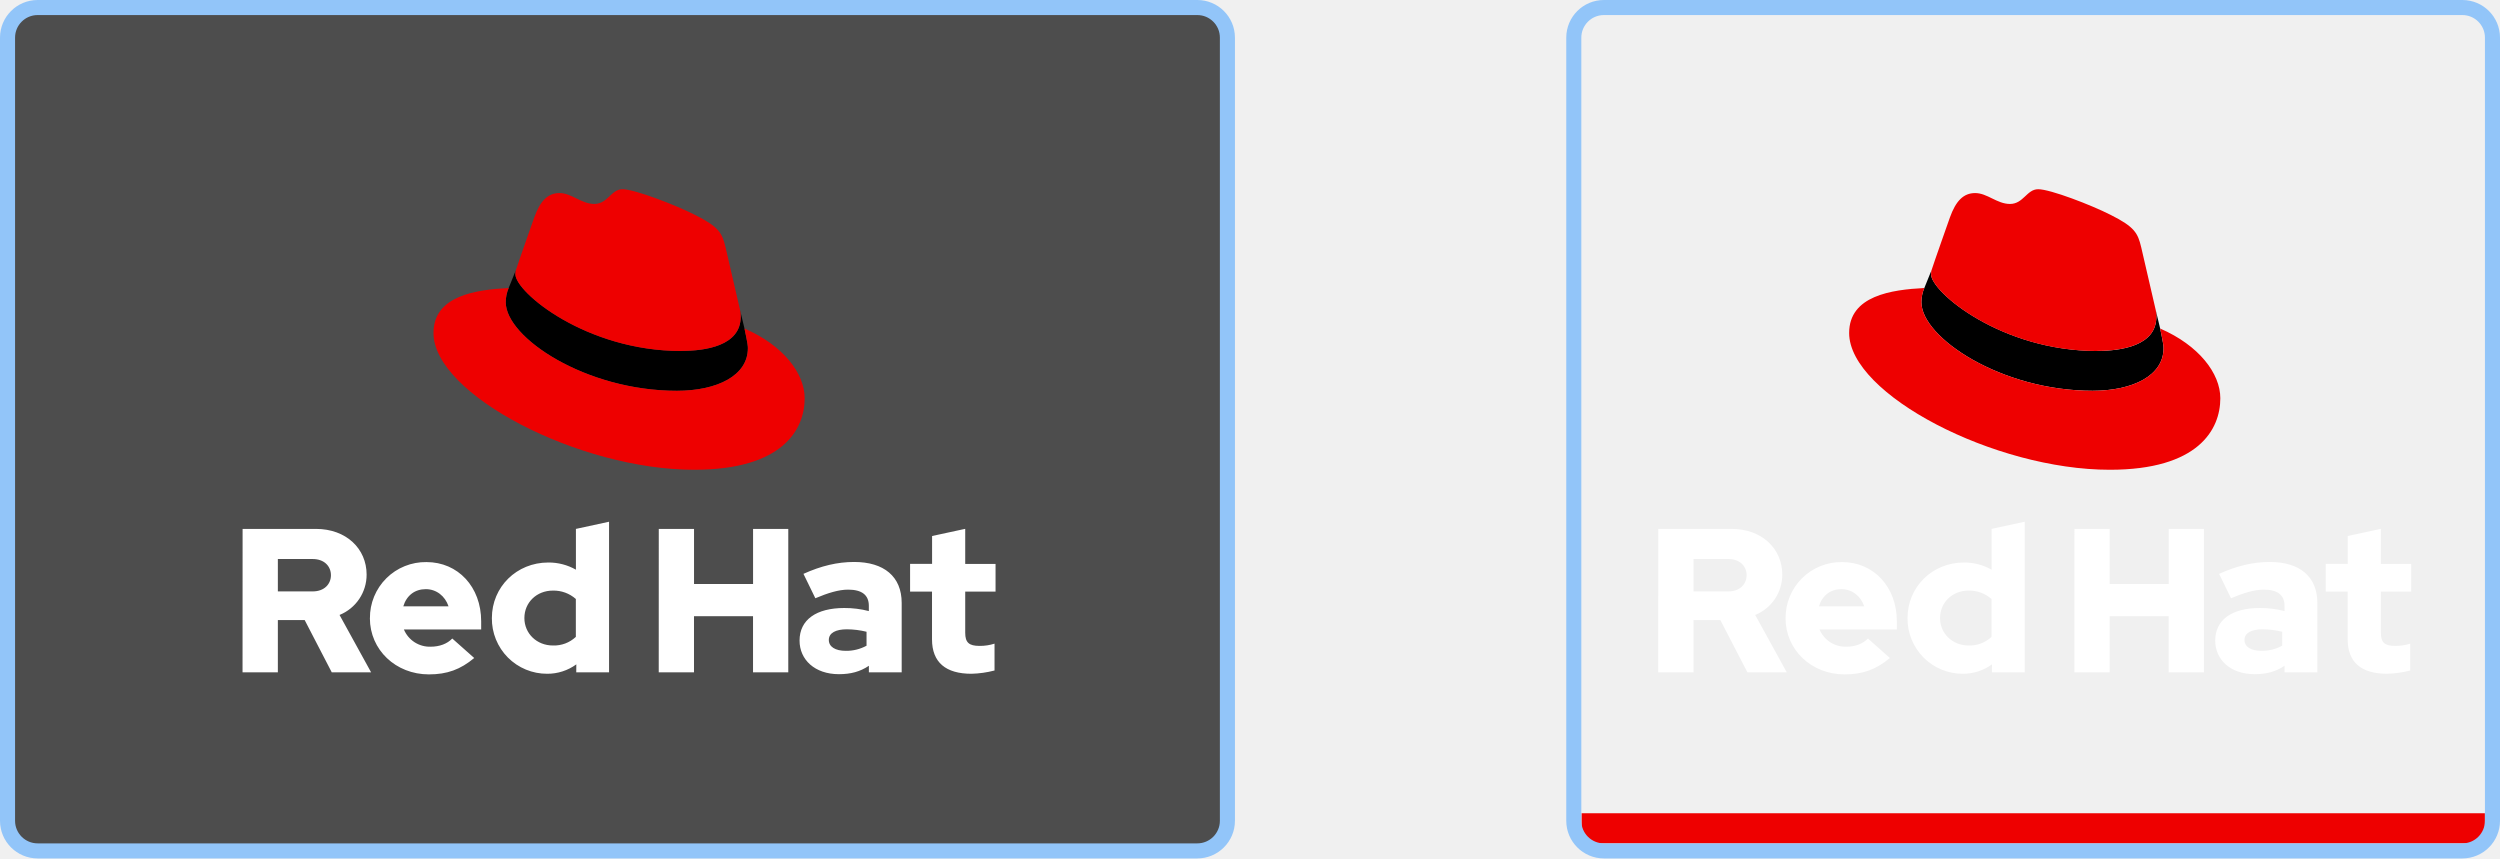
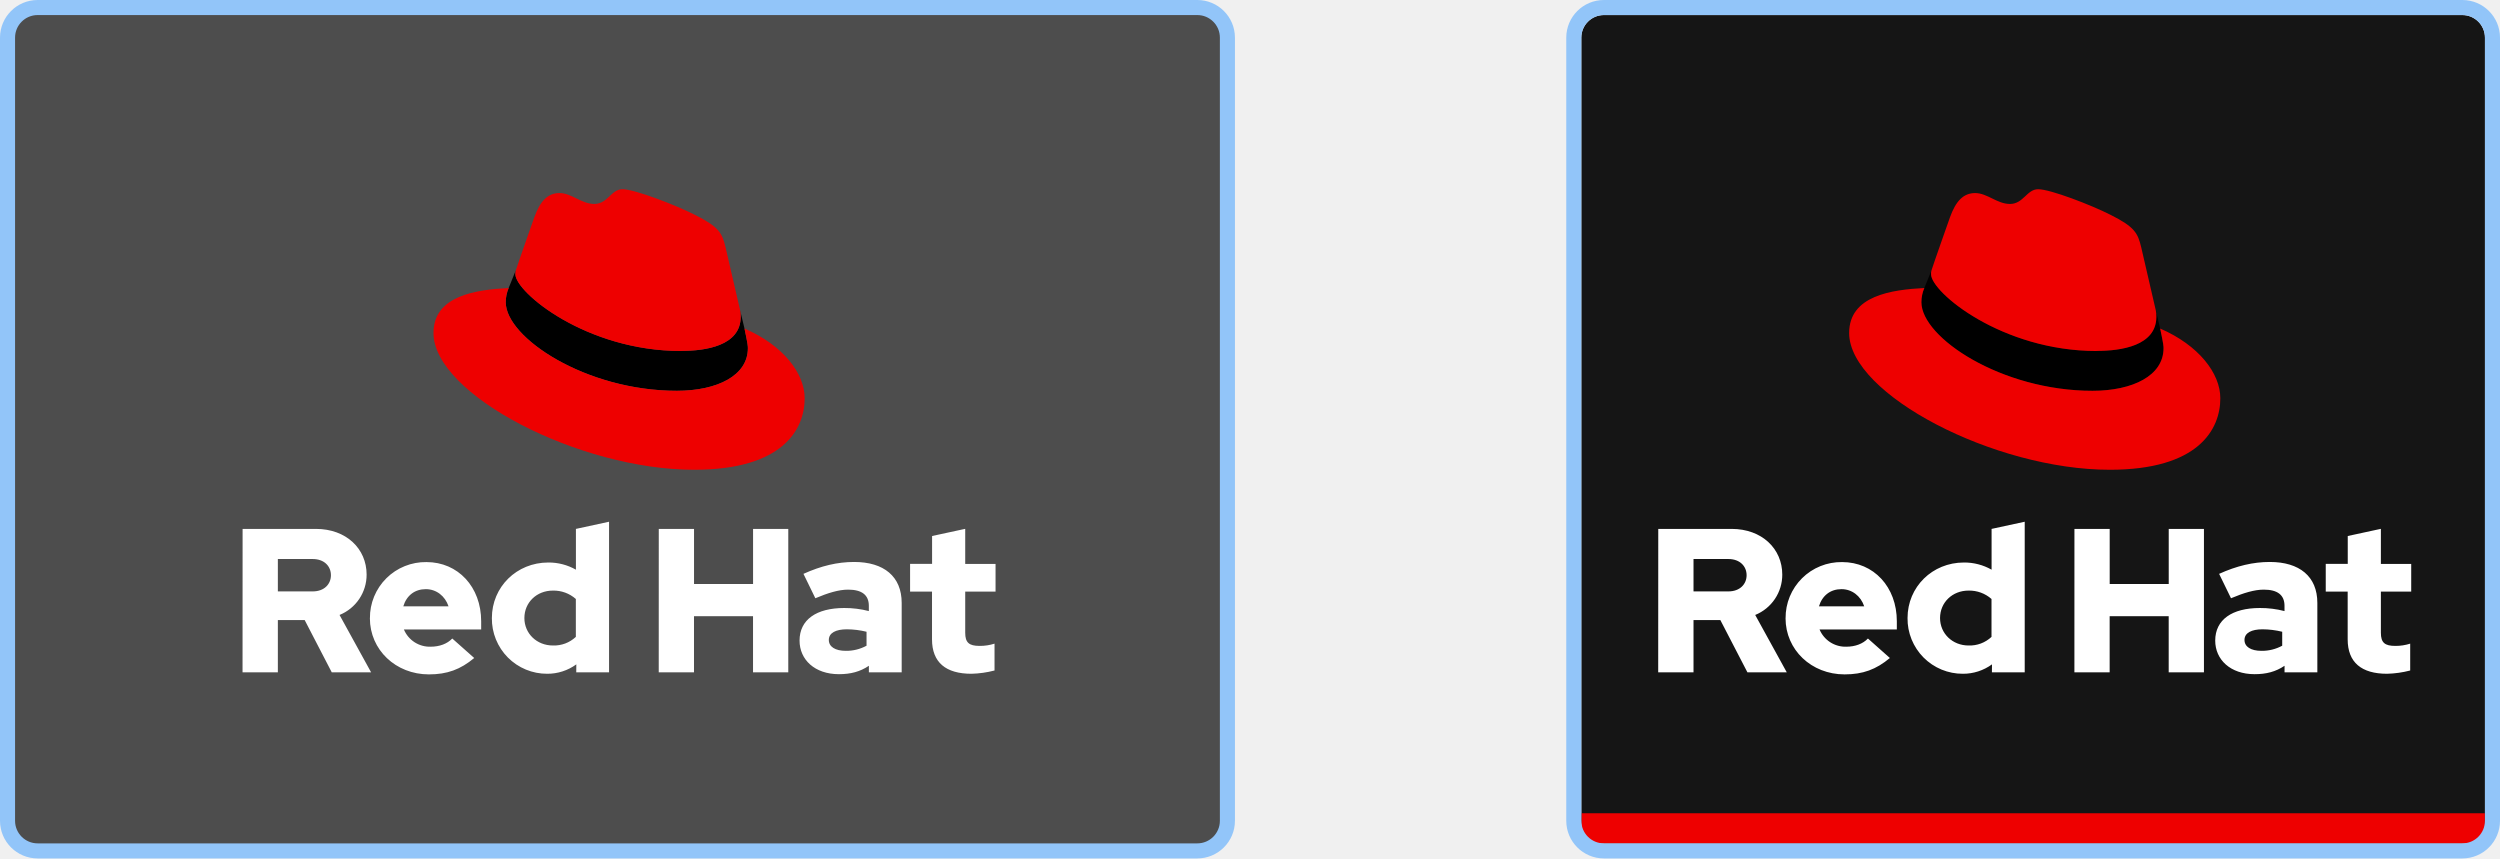
<svg xmlns="http://www.w3.org/2000/svg" width="332" height="114" viewBox="0 0 332 114" fill="none">
  <rect x="2.5" y="2.5" width="159" height="109" rx="2.5" fill="#4D4D4D" stroke="white" />
  <rect x="1" y="1" width="162" height="112" rx="4" fill="#4D4D4D" stroke="#92C5F9" stroke-width="2" />
  <path d="M98.284 41.19C98.347 41.481 98.374 41.779 98.364 42.078C98.364 45.928 93.682 46.603 90.444 46.606C77.849 46.606 68.443 38.802 68.443 36.416C68.433 36.242 68.453 36.067 68.5 35.898L67.552 38.245C67.295 38.844 67.163 39.49 67.164 40.142C67.164 44.828 77.776 51.905 89.89 51.895C95.248 51.895 99.322 49.876 99.316 46.249C99.316 45.972 99.316 45.747 98.869 43.627L98.284 41.19Z" fill="black" />
  <path d="M90.444 46.603C93.681 46.603 98.369 45.925 98.364 42.075C98.374 41.778 98.347 41.48 98.284 41.19L96.347 32.816C95.9 30.974 95.506 30.138 92.268 28.524C89.755 27.243 84.283 25.126 82.666 25.129C81.159 25.129 80.714 27.082 78.928 27.085C77.199 27.085 75.913 25.636 74.295 25.639C72.742 25.639 71.727 26.702 70.948 28.878C70.948 28.878 68.777 35.016 68.5 35.909C68.452 36.077 68.433 36.252 68.443 36.426C68.443 38.812 77.849 46.626 90.444 46.616M98.868 43.63C99.316 45.749 99.316 45.974 99.316 46.251C99.316 49.874 95.248 51.892 89.89 51.897C77.779 51.897 67.169 44.831 67.164 40.145C67.163 39.492 67.295 38.847 67.552 38.248C63.199 38.473 57.564 39.26 57.567 44.225C57.567 52.371 76.896 62.397 92.188 62.385C103.908 62.385 106.861 57.07 106.859 52.886C106.859 49.592 104.012 45.858 98.868 43.63Z" fill="#EE0000" />
  <path d="M123.771 84.907C123.771 87.981 125.621 89.476 128.997 89.476C130.036 89.451 131.069 89.305 132.074 89.042V85.476C131.432 85.681 130.761 85.782 130.086 85.776C128.696 85.776 128.181 85.341 128.181 84.035V78.562H132.209V74.888H128.181V70.23L123.781 71.182V74.882H120.859V78.562H123.771V84.907ZM110.068 84.987C110.068 84.035 111.021 83.572 112.462 83.572C113.344 83.577 114.221 83.686 115.077 83.897V85.75C114.233 86.209 113.286 86.444 112.325 86.431C110.912 86.431 110.068 85.885 110.068 84.987ZM111.412 89.531C112.965 89.531 114.217 89.205 115.387 88.415V89.287H119.743V80.063C119.743 76.552 117.375 74.629 113.428 74.629C111.223 74.629 109.043 75.146 106.698 76.207L108.277 79.447C109.965 78.738 111.383 78.303 112.633 78.303C114.445 78.303 115.382 79.01 115.382 80.454V81.15C114.315 80.874 113.217 80.738 112.116 80.743C108.414 80.743 106.181 82.296 106.181 85.07C106.181 87.6 108.194 89.531 111.406 89.531M87.48 89.287H92.162V81.83H100.002V89.287H104.684V70.238H100.007V77.558H92.167V70.238H87.485L87.48 89.287ZM69.638 82.076C69.638 80.006 71.272 78.43 73.423 78.43C74.543 78.405 75.632 78.803 76.472 79.545V84.578C76.064 84.96 75.585 85.258 75.062 85.455C74.538 85.651 73.981 85.742 73.423 85.722C71.3 85.722 69.638 84.143 69.638 82.076ZM76.526 89.287H80.882V69.286L76.482 70.238V75.654C75.362 75.018 74.094 74.69 72.807 74.701C68.616 74.701 65.321 77.938 65.321 82.076C65.309 83.047 65.491 84.01 65.856 84.91C66.221 85.809 66.761 86.628 67.445 87.317C68.129 88.005 68.944 88.551 69.841 88.922C70.739 89.293 71.701 89.481 72.672 89.476C74.061 89.483 75.415 89.045 76.536 88.227L76.526 89.287ZM56.547 78.239C57.934 78.239 59.104 79.136 59.567 80.523H53.557C53.992 79.082 55.082 78.239 56.552 78.239M49.121 82.102C49.121 86.294 52.55 89.559 56.961 89.559C59.384 89.559 61.151 88.907 62.976 87.383L60.062 84.795C59.384 85.502 58.374 85.882 57.178 85.882C56.426 85.903 55.686 85.696 55.054 85.289C54.422 84.881 53.928 84.291 53.638 83.597H63.9V82.508C63.9 77.936 60.825 74.644 56.632 74.644C55.647 74.63 54.668 74.812 53.754 75.181C52.839 75.549 52.008 76.097 51.309 76.792C50.609 77.486 50.056 78.314 49.681 79.225C49.306 80.136 49.118 81.114 49.126 82.099M41.527 74.238C43.08 74.238 43.949 75.219 43.949 76.388C43.949 77.558 43.077 78.539 41.527 78.539H36.899V74.238H41.527ZM32.209 89.287H36.899V82.348H40.463L44.058 89.287H49.284L45.091 81.667C46.157 81.234 47.069 80.492 47.71 79.537C48.35 78.581 48.691 77.456 48.686 76.306C48.686 72.877 45.989 70.238 41.956 70.238H32.217L32.209 89.287Z" fill="white" />
-   <mask id="path-6-inside-1_2634_14524" fill="white">
+   <rect x="210" y="2" width="120" height="110" rx="3" fill="#151515" />
+   <mask id="path-7-inside-1_2634_14524" fill="white">
    <path d="M210 2H330V112H210V2Z" />
  </mask>
-   <path d="M330 108H210V116H330V108Z" fill="#EE0000" mask="url(#path-6-inside-1_2634_14524)" />
+   <path d="M330 108H210V116H330V108Z" fill="#EE0000" mask="url(#path-7-inside-1_2634_14524)" />
  <rect x="209" y="1" width="122" height="112" rx="4" stroke="#92C5F9" stroke-width="2" />
  <path d="M286.284 41.19C286.347 41.481 286.374 41.779 286.364 42.078C286.364 45.928 281.682 46.603 278.444 46.606C265.849 46.606 256.443 38.802 256.443 36.416C256.433 36.242 256.453 36.067 256.5 35.898L255.552 38.245C255.295 38.844 255.163 39.49 255.164 40.142C255.164 44.828 265.776 51.905 277.89 51.895C283.248 51.895 287.322 49.876 287.316 46.249C287.316 45.972 287.316 45.747 286.869 43.627L286.284 41.19Z" fill="black" />
  <path d="M278.444 46.603C281.682 46.603 286.369 45.925 286.364 42.075C286.373 41.778 286.347 41.48 286.284 41.19L284.347 32.816C283.9 30.974 283.506 30.138 280.268 28.524C277.755 27.243 272.283 25.126 270.666 25.129C269.159 25.129 268.714 27.082 266.928 27.085C265.199 27.085 263.913 25.636 262.295 25.639C260.742 25.639 259.727 26.702 258.948 28.878C258.948 28.878 256.777 35.016 256.5 35.909C256.452 36.077 256.433 36.252 256.443 36.426C256.443 38.812 265.849 46.626 278.444 46.616M286.869 43.63C287.316 45.749 287.316 45.974 287.316 46.251C287.316 49.874 283.247 51.892 277.89 51.897C265.779 51.897 255.169 44.831 255.164 40.145C255.163 39.492 255.295 38.847 255.552 38.248C251.199 38.473 245.564 39.26 245.567 44.225C245.567 52.371 264.896 62.397 280.188 62.385C291.908 62.385 294.861 57.07 294.859 52.886C294.859 49.592 292.012 45.858 286.869 43.63Z" fill="#EE0000" />
  <path d="M311.771 84.907C311.771 87.981 313.621 89.476 316.997 89.476C318.036 89.451 319.069 89.305 320.074 89.042V85.476C319.432 85.681 318.761 85.782 318.086 85.776C316.696 85.776 316.181 85.341 316.181 84.035V78.562H320.209V74.888H316.181V70.23L311.781 71.182V74.882H308.859V78.562H311.771V84.907ZM298.068 84.987C298.068 84.035 299.021 83.572 300.462 83.572C301.344 83.577 302.221 83.686 303.077 83.897V85.75C302.233 86.209 301.286 86.444 300.325 86.431C298.912 86.431 298.068 85.885 298.068 84.987ZM299.412 89.531C300.965 89.531 302.217 89.205 303.387 88.415V89.287H307.743V80.063C307.743 76.552 305.375 74.629 301.428 74.629C299.223 74.629 297.043 75.146 294.698 76.207L296.277 79.447C297.965 78.738 299.383 78.303 300.633 78.303C302.445 78.303 303.382 79.01 303.382 80.454V81.15C302.315 80.874 301.217 80.738 300.116 80.743C296.414 80.743 294.181 82.296 294.181 85.07C294.181 87.6 296.194 89.531 299.406 89.531M275.48 89.287H280.162V81.83H288.002V89.287H292.684V70.238H288.007V77.558H280.167V70.238H275.485L275.48 89.287ZM257.639 82.076C257.639 80.006 259.272 78.43 261.423 78.43C262.543 78.405 263.632 78.803 264.472 79.545V84.578C264.064 84.96 263.585 85.258 263.062 85.455C262.538 85.651 261.981 85.742 261.423 85.722C259.3 85.722 257.639 84.143 257.639 82.076ZM264.526 89.287H268.882V69.286L264.482 70.238V75.654C263.362 75.018 262.094 74.69 260.807 74.701C256.616 74.701 253.321 77.938 253.321 82.076C253.31 83.047 253.491 84.01 253.856 84.91C254.221 85.809 254.761 86.628 255.445 87.317C256.129 88.005 256.944 88.551 257.841 88.922C258.739 89.293 259.701 89.481 260.672 89.476C262.061 89.483 263.415 89.045 264.536 88.227L264.526 89.287ZM244.547 78.239C245.934 78.239 247.104 79.136 247.567 80.523H241.557C241.992 79.082 243.082 78.239 244.552 78.239M237.121 82.102C237.121 86.294 240.55 89.559 244.961 89.559C247.384 89.559 249.151 88.907 250.976 87.383L248.062 84.795C247.384 85.502 246.374 85.882 245.178 85.882C244.426 85.903 243.686 85.696 243.054 85.289C242.422 84.881 241.928 84.291 241.637 83.597H251.9V82.508C251.9 77.936 248.825 74.644 244.632 74.644C243.647 74.63 242.668 74.812 241.754 75.181C240.839 75.549 240.008 76.097 239.309 76.792C238.61 77.486 238.056 78.314 237.681 79.225C237.306 80.136 237.118 81.114 237.126 82.099M229.527 74.238C231.08 74.238 231.949 75.219 231.949 76.388C231.949 77.558 231.077 78.539 229.527 78.539H224.899V74.238H229.527ZM220.209 89.287H224.899V82.348H228.463L232.058 89.287H237.284L233.091 81.667C234.157 81.234 235.069 80.492 235.71 79.537C236.351 78.581 236.691 77.456 236.686 76.306C236.686 72.877 233.989 70.238 229.956 70.238H220.217L220.209 89.287Z" fill="white" />
</svg>
